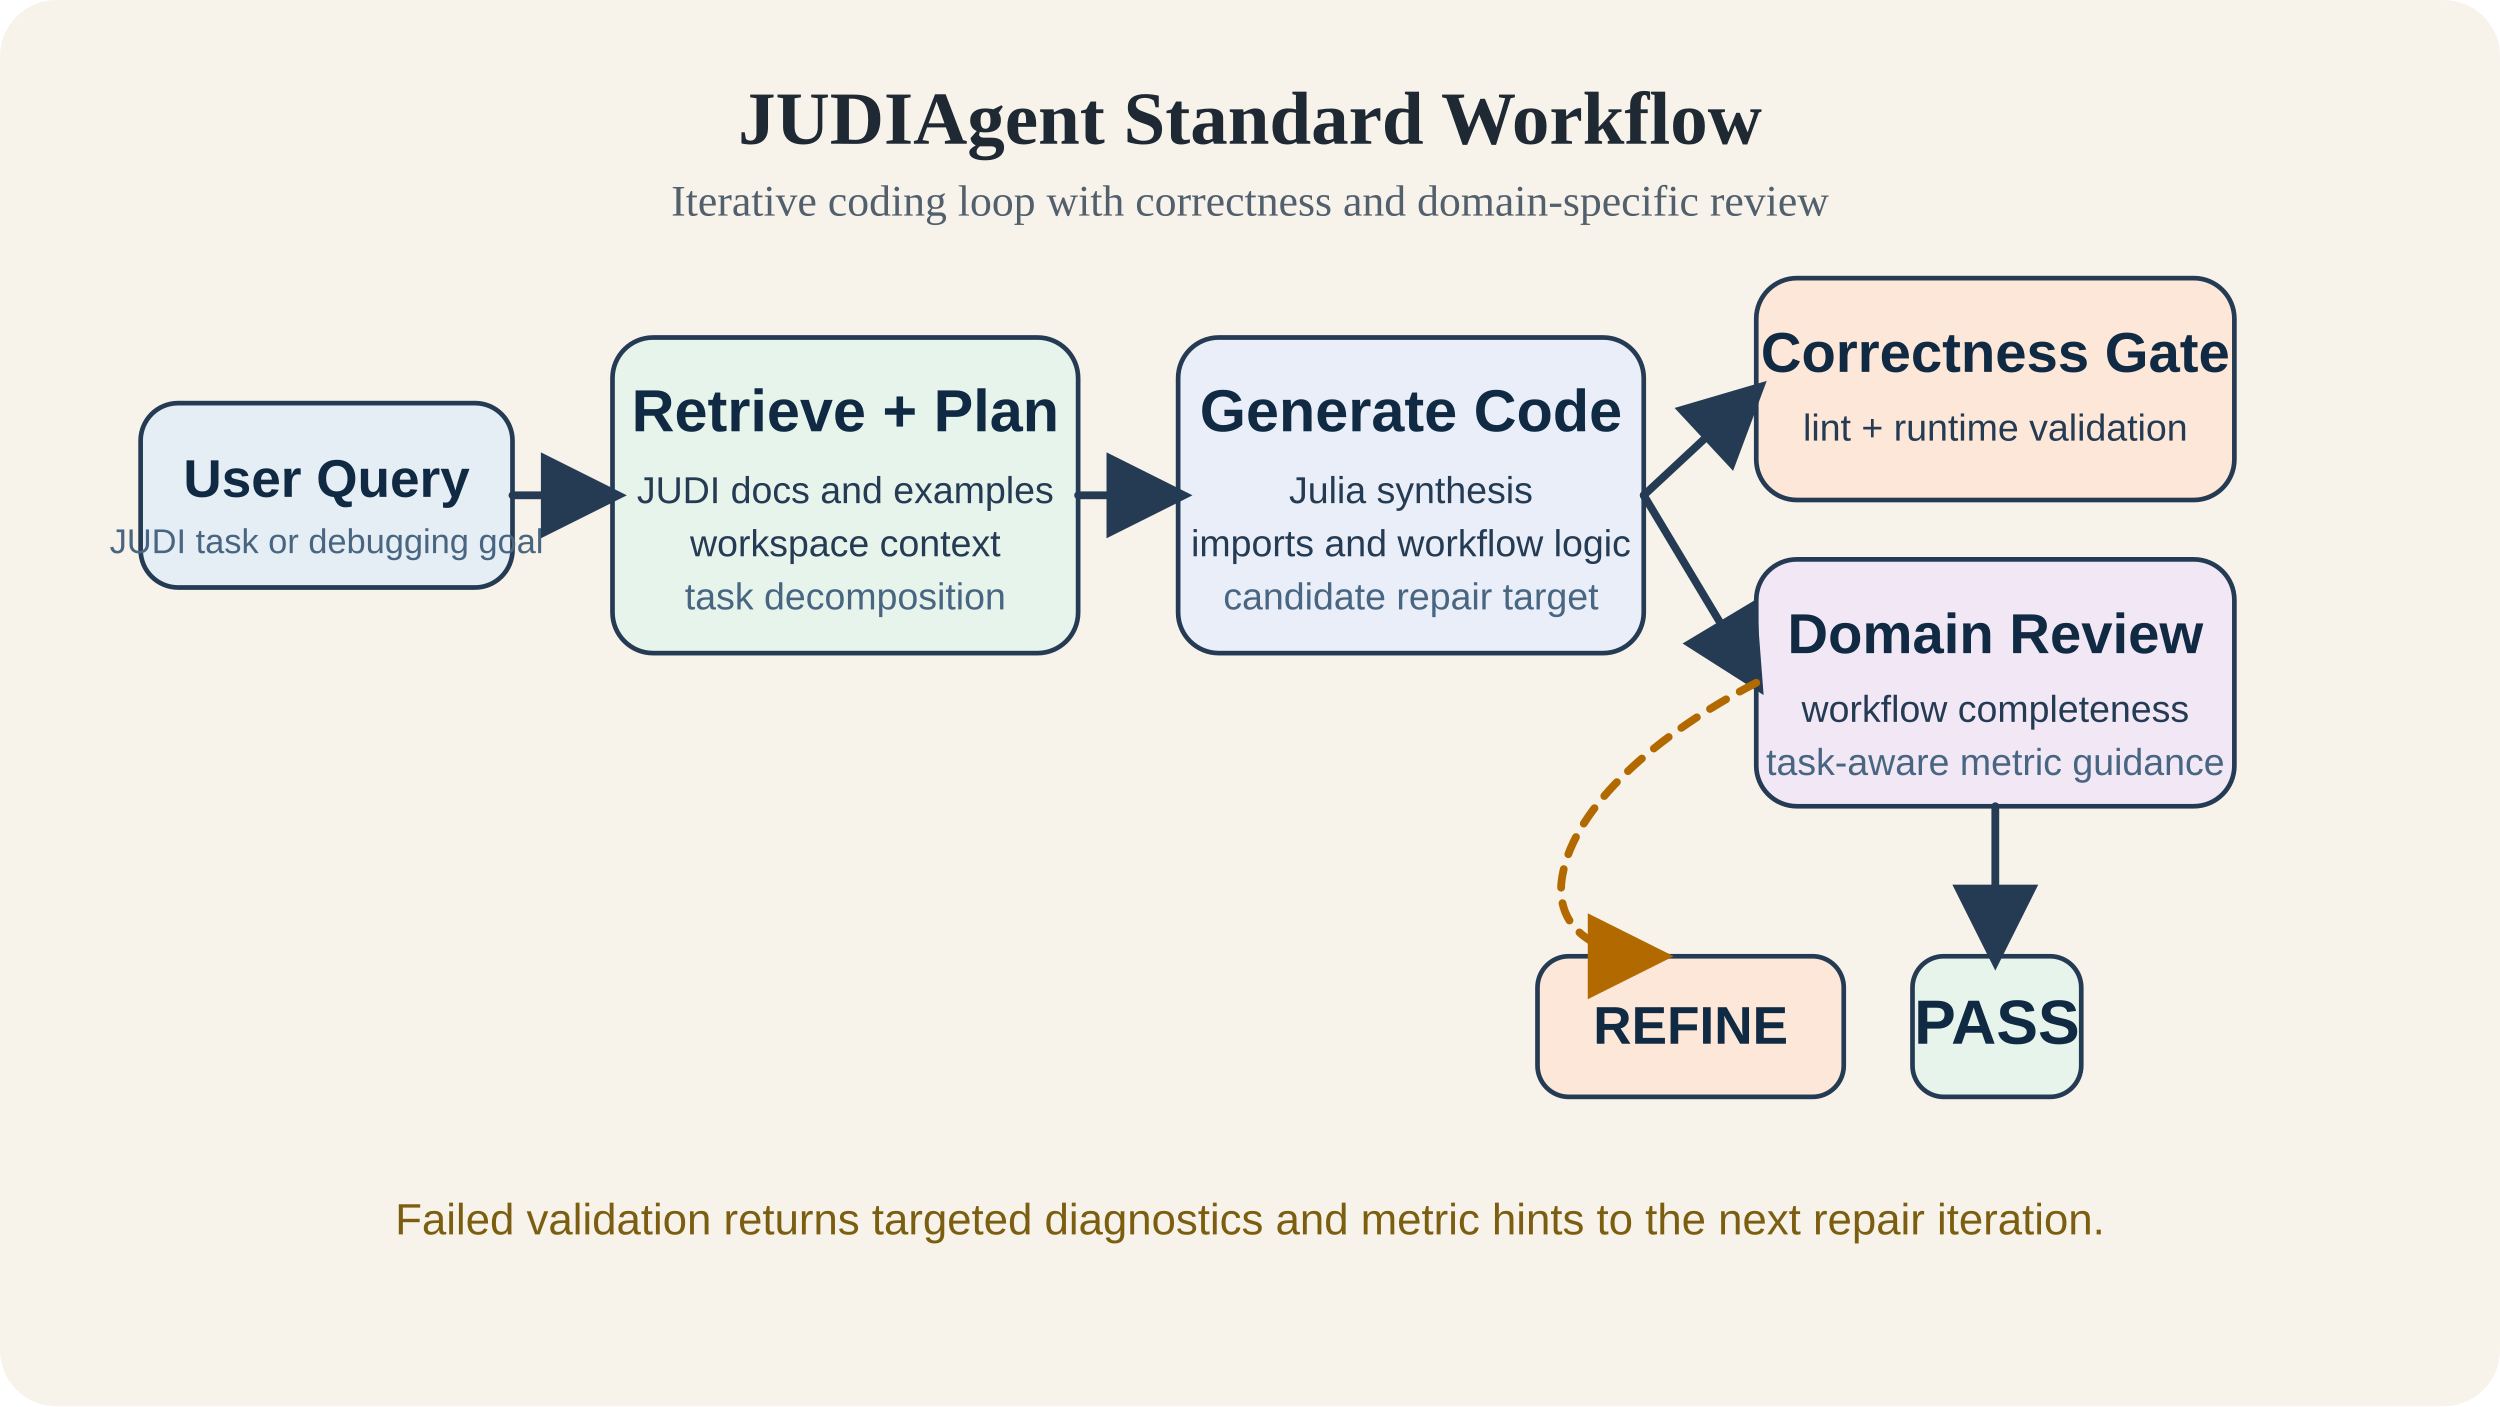
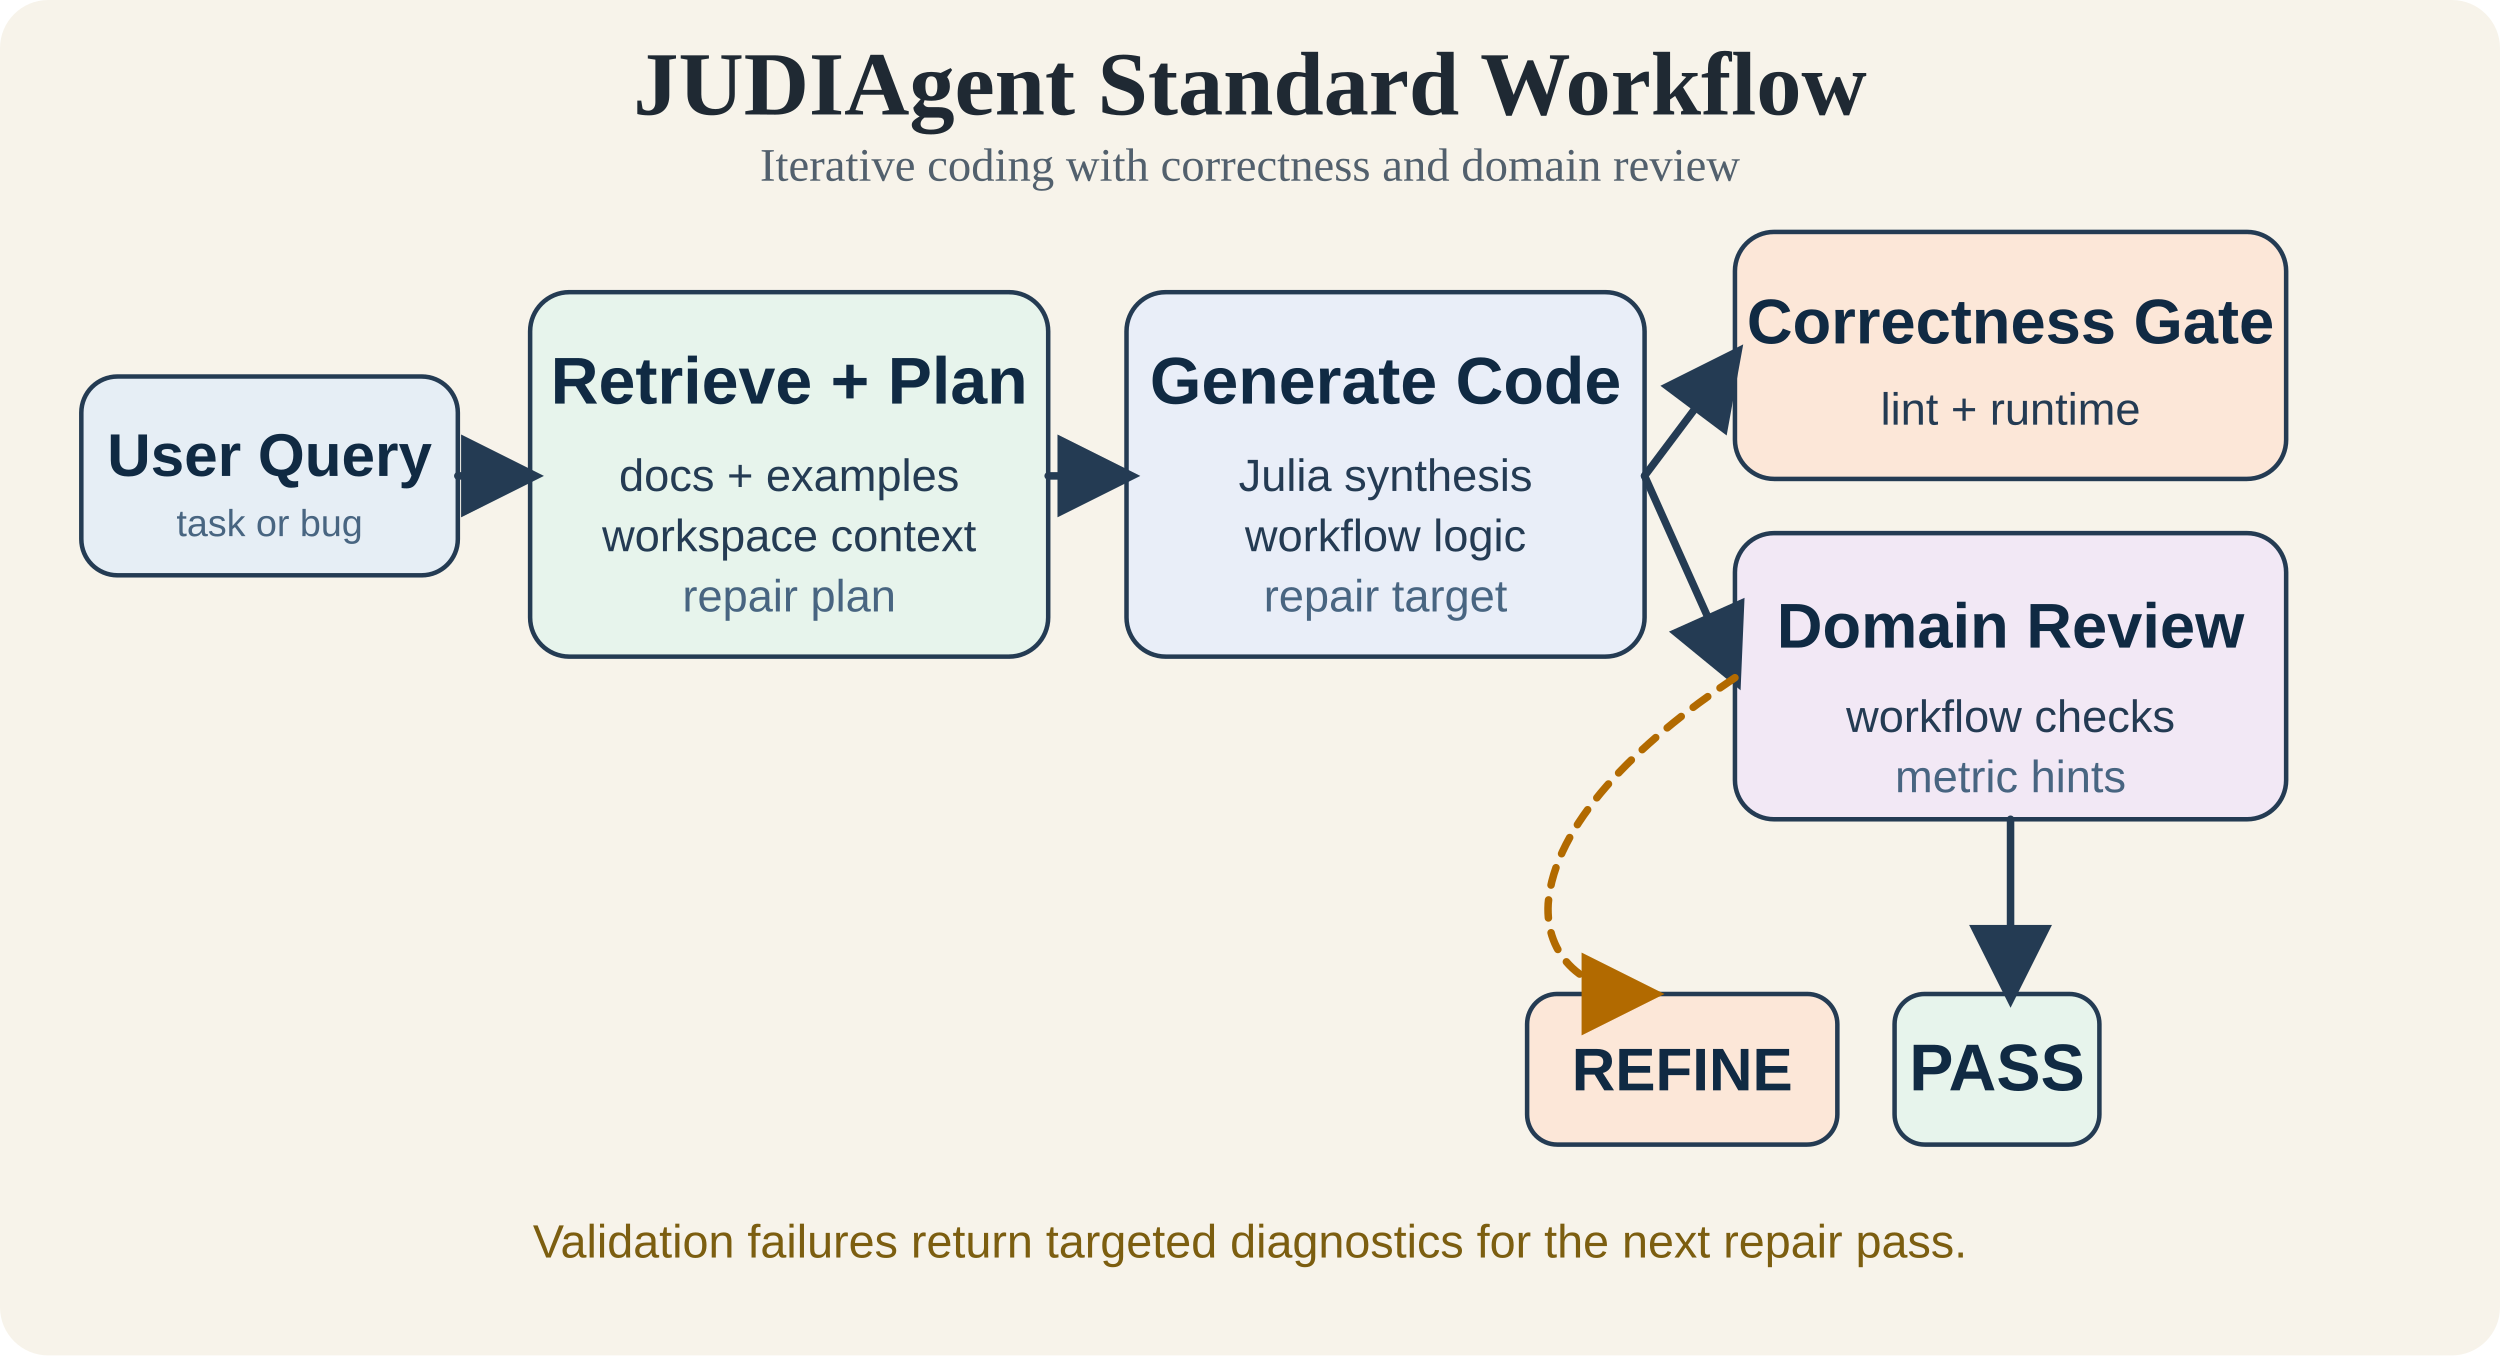
- <svg xmlns="http://www.w3.org/2000/svg" width="1600" height="900" viewBox="0 0 1600 900" fill="none">
+ <svg xmlns="http://www.w3.org/2000/svg" width="1660" height="900" viewBox="0 0 1660 900" fill="none">
  <defs>
    <marker id="arrow-navy" viewBox="0 0 12 12" refX="10" refY="6" markerWidth="11" markerHeight="11" orient="auto-start-reverse">
      <path d="M 0 0 L 12 6 L 0 12 z" fill="#243B53" />
    </marker>
    <marker id="arrow-gold" viewBox="0 0 12 12" refX="10" refY="6" markerWidth="11" markerHeight="11" orient="auto-start-reverse">
      <path d="M 0 0 L 12 6 L 0 12 z" fill="#B26A00" />
    </marker>
  </defs>
-   <rect width="1600" height="900" rx="36" fill="#F7F3EA" />
-   <text x="800" y="92" text-anchor="middle" font-family="Georgia, 'Times New Roman', serif" font-size="48" font-weight="700" fill="#1F2933">JUDIAgent Standard Workflow</text>
-   <text x="800" y="138" text-anchor="middle" font-family="Georgia, 'Times New Roman', serif" font-size="28" fill="#52606D">Iterative coding loop with correctness and domain-specific review</text>
-   <rect x="90" y="258" width="238" height="118" rx="24" fill="#E6EEF5" stroke="#243B53" stroke-width="3" />
-   <text x="209" y="318" text-anchor="middle" font-family="Arial, sans-serif" font-size="34" font-weight="700" fill="#102A43">User Query</text>
-   <text x="209" y="354" text-anchor="middle" font-family="Arial, sans-serif" font-size="22" fill="#486581">JUDI task or debugging goal</text>
-   <rect x="392" y="216" width="298" height="202" rx="26" fill="#E7F4EC" stroke="#243B53" stroke-width="3" />
-   <text x="541" y="276" text-anchor="middle" font-family="Arial, sans-serif" font-size="38" font-weight="700" fill="#102A43">Retrieve + Plan</text>
-   <text x="541" y="322" text-anchor="middle" font-family="Arial, sans-serif" font-size="24" fill="#243B53">JUDI docs and examples</text>
-   <text x="541" y="356" text-anchor="middle" font-family="Arial, sans-serif" font-size="24" fill="#243B53">workspace context</text>
-   <text x="541" y="390" text-anchor="middle" font-family="Arial, sans-serif" font-size="24" fill="#486581">task decomposition</text>
-   <rect x="754" y="216" width="298" height="202" rx="26" fill="#E9EEF8" stroke="#243B53" stroke-width="3" />
-   <text x="903" y="276" text-anchor="middle" font-family="Arial, sans-serif" font-size="38" font-weight="700" fill="#102A43">Generate Code</text>
-   <text x="903" y="322" text-anchor="middle" font-family="Arial, sans-serif" font-size="24" fill="#243B53">Julia synthesis</text>
-   <text x="903" y="356" text-anchor="middle" font-family="Arial, sans-serif" font-size="24" fill="#243B53">imports and workflow logic</text>
-   <text x="903" y="390" text-anchor="middle" font-family="Arial, sans-serif" font-size="24" fill="#486581">candidate repair target</text>
-   <rect x="1124" y="178" width="306" height="142" rx="26" fill="#FCE7D8" stroke="#243B53" stroke-width="3" />
-   <text x="1277" y="238" text-anchor="middle" font-family="Arial, sans-serif" font-size="36" font-weight="700" fill="#102A43">Correctness Gate</text>
-   <text x="1277" y="282" text-anchor="middle" font-family="Arial, sans-serif" font-size="24" fill="#243B53">lint + runtime validation</text>
-   <rect x="1124" y="358" width="306" height="158" rx="26" fill="#F2E8F5" stroke="#243B53" stroke-width="3" />
-   <text x="1277" y="418" text-anchor="middle" font-family="Arial, sans-serif" font-size="36" font-weight="700" fill="#102A43">Domain Review</text>
-   <text x="1277" y="462" text-anchor="middle" font-family="Arial, sans-serif" font-size="24" fill="#243B53">workflow completeness</text>
-   <text x="1277" y="496" text-anchor="middle" font-family="Arial, sans-serif" font-size="24" fill="#486581">task-aware metric guidance</text>
-   <rect x="1224" y="612" width="108" height="90" rx="20" fill="#E7F4EC" stroke="#243B53" stroke-width="3" />
-   <text x="1278" y="668" text-anchor="middle" font-family="Arial, sans-serif" font-size="40" font-weight="700" fill="#102A43">PASS</text>
-   <rect x="984" y="612" width="196" height="90" rx="20" fill="#FCE7D8" stroke="#243B53" stroke-width="3" />
-   <text x="1082" y="668" text-anchor="middle" font-family="Arial, sans-serif" font-size="34" font-weight="700" fill="#102A43">REFINE</text>
-   <path d="M328 317 H392" stroke="#243B53" stroke-width="5" stroke-linecap="round" marker-end="url(#arrow-navy)" />
-   <path d="M690 317 H754" stroke="#243B53" stroke-width="5" stroke-linecap="round" marker-end="url(#arrow-navy)" />
-   <path d="M1052 317 L1124 250" stroke="#243B53" stroke-width="5" stroke-linecap="round" marker-end="url(#arrow-navy)" />
-   <path d="M1052 317 L1124 437" stroke="#243B53" stroke-width="5" stroke-linecap="round" marker-end="url(#arrow-navy)" />
-   <path d="M1277 516 V612" stroke="#243B53" stroke-width="5" stroke-linecap="round" marker-end="url(#arrow-navy)" />
-   <path d="M1124 437 C1060 470 1008 516 1000 560 C994 592 1018 612 1062 612" stroke="#B26A00" stroke-width="5" stroke-linecap="round" stroke-dasharray="12 10" fill="none" marker-end="url(#arrow-gold)" />
-   <text x="800" y="790" text-anchor="middle" font-family="Arial, sans-serif" font-size="28" fill="#7C5E10">Failed validation returns targeted diagnostics and metric hints to the next repair iteration.</text>
+   <rect width="1660" height="900" rx="32" fill="#F7F3EA" />
+   <text x="830" y="76" text-anchor="middle" font-family="Georgia, 'Times New Roman', serif" font-size="60" font-weight="700" fill="#1F2933">JUDIAgent Standard Workflow</text>
+   <text x="830" y="120" text-anchor="middle" font-family="Georgia, 'Times New Roman', serif" font-size="31" fill="#52606D">Iterative coding with correctness and domain review</text>
+   <rect x="54" y="250" width="250" height="132" rx="24" fill="#E6EEF5" stroke="#243B53" stroke-width="3" />
+   <text x="179" y="316" text-anchor="middle" font-family="Arial, sans-serif" font-size="40" font-weight="700" fill="#102A43">User Query</text>
+   <text x="179" y="356" text-anchor="middle" font-family="Arial, sans-serif" font-size="25" fill="#486581">task or bug</text>
+   <rect x="352" y="194" width="344" height="242" rx="26" fill="#E7F4EC" stroke="#243B53" stroke-width="3" />
+   <text x="524" y="268" text-anchor="middle" font-family="Arial, sans-serif" font-size="44" font-weight="700" fill="#102A43">Retrieve + Plan</text>
+   <text x="524" y="326" text-anchor="middle" font-family="Arial, sans-serif" font-size="30" fill="#243B53">docs + examples</text>
+   <text x="524" y="366" text-anchor="middle" font-family="Arial, sans-serif" font-size="30" fill="#243B53">workspace context</text>
+   <text x="524" y="406" text-anchor="middle" font-family="Arial, sans-serif" font-size="30" fill="#486581">repair plan</text>
+   <rect x="748" y="194" width="344" height="242" rx="26" fill="#E9EEF8" stroke="#243B53" stroke-width="3" />
+   <text x="920" y="268" text-anchor="middle" font-family="Arial, sans-serif" font-size="44" font-weight="700" fill="#102A43">Generate Code</text>
+   <text x="920" y="326" text-anchor="middle" font-family="Arial, sans-serif" font-size="30" fill="#243B53">Julia synthesis</text>
+   <text x="920" y="366" text-anchor="middle" font-family="Arial, sans-serif" font-size="30" fill="#243B53">workflow logic</text>
+   <text x="920" y="406" text-anchor="middle" font-family="Arial, sans-serif" font-size="30" fill="#486581">repair target</text>
+   <rect x="1152" y="154" width="366" height="164" rx="26" fill="#FCE7D8" stroke="#243B53" stroke-width="3" />
+   <text x="1335" y="228" text-anchor="middle" font-family="Arial, sans-serif" font-size="42" font-weight="700" fill="#102A43">Correctness Gate</text>
+   <text x="1335" y="282" text-anchor="middle" font-family="Arial, sans-serif" font-size="30" fill="#243B53">lint + runtime</text>
+   <rect x="1152" y="354" width="366" height="190" rx="26" fill="#F2E8F5" stroke="#243B53" stroke-width="3" />
+   <text x="1335" y="430" text-anchor="middle" font-family="Arial, sans-serif" font-size="42" font-weight="700" fill="#102A43">Domain Review</text>
+   <text x="1335" y="486" text-anchor="middle" font-family="Arial, sans-serif" font-size="30" fill="#243B53">workflow checks</text>
+   <text x="1335" y="526" text-anchor="middle" font-family="Arial, sans-serif" font-size="30" fill="#486581">metric hints</text>
+   <rect x="1258" y="660" width="136" height="100" rx="20" fill="#E7F4EC" stroke="#243B53" stroke-width="3" />
+   <text x="1326" y="724" text-anchor="middle" font-family="Arial, sans-serif" font-size="44" font-weight="700" fill="#102A43">PASS</text>
+   <rect x="1014" y="660" width="206" height="100" rx="20" fill="#FCE7D8" stroke="#243B53" stroke-width="3" />
+   <text x="1117" y="724" text-anchor="middle" font-family="Arial, sans-serif" font-size="40" font-weight="700" fill="#102A43">REFINE</text>
+   <path d="M304 316 H352" stroke="#243B53" stroke-width="5" stroke-linecap="round" marker-end="url(#arrow-navy)" />
+   <path d="M696 316 H748" stroke="#243B53" stroke-width="5" stroke-linecap="round" marker-end="url(#arrow-navy)" />
+   <path d="M1092 316 L1152 236" stroke="#243B53" stroke-width="5" stroke-linecap="round" marker-end="url(#arrow-navy)" />
+   <path d="M1092 316 L1152 450" stroke="#243B53" stroke-width="5" stroke-linecap="round" marker-end="url(#arrow-navy)" />
+   <path d="M1335 544 V660" stroke="#243B53" stroke-width="5" stroke-linecap="round" marker-end="url(#arrow-navy)" />
+   <path d="M1152 450 C1086 494 1032 548 1028 600 C1026 634 1050 660 1096 660" stroke="#B26A00" stroke-width="5" stroke-linecap="round" stroke-dasharray="12 10" fill="none" marker-end="url(#arrow-gold)" />
+   <text x="830" y="835" text-anchor="middle" font-family="Arial, sans-serif" font-size="31" fill="#7C5E10">Validation failures return targeted diagnostics for the next repair pass.</text>
</svg>
